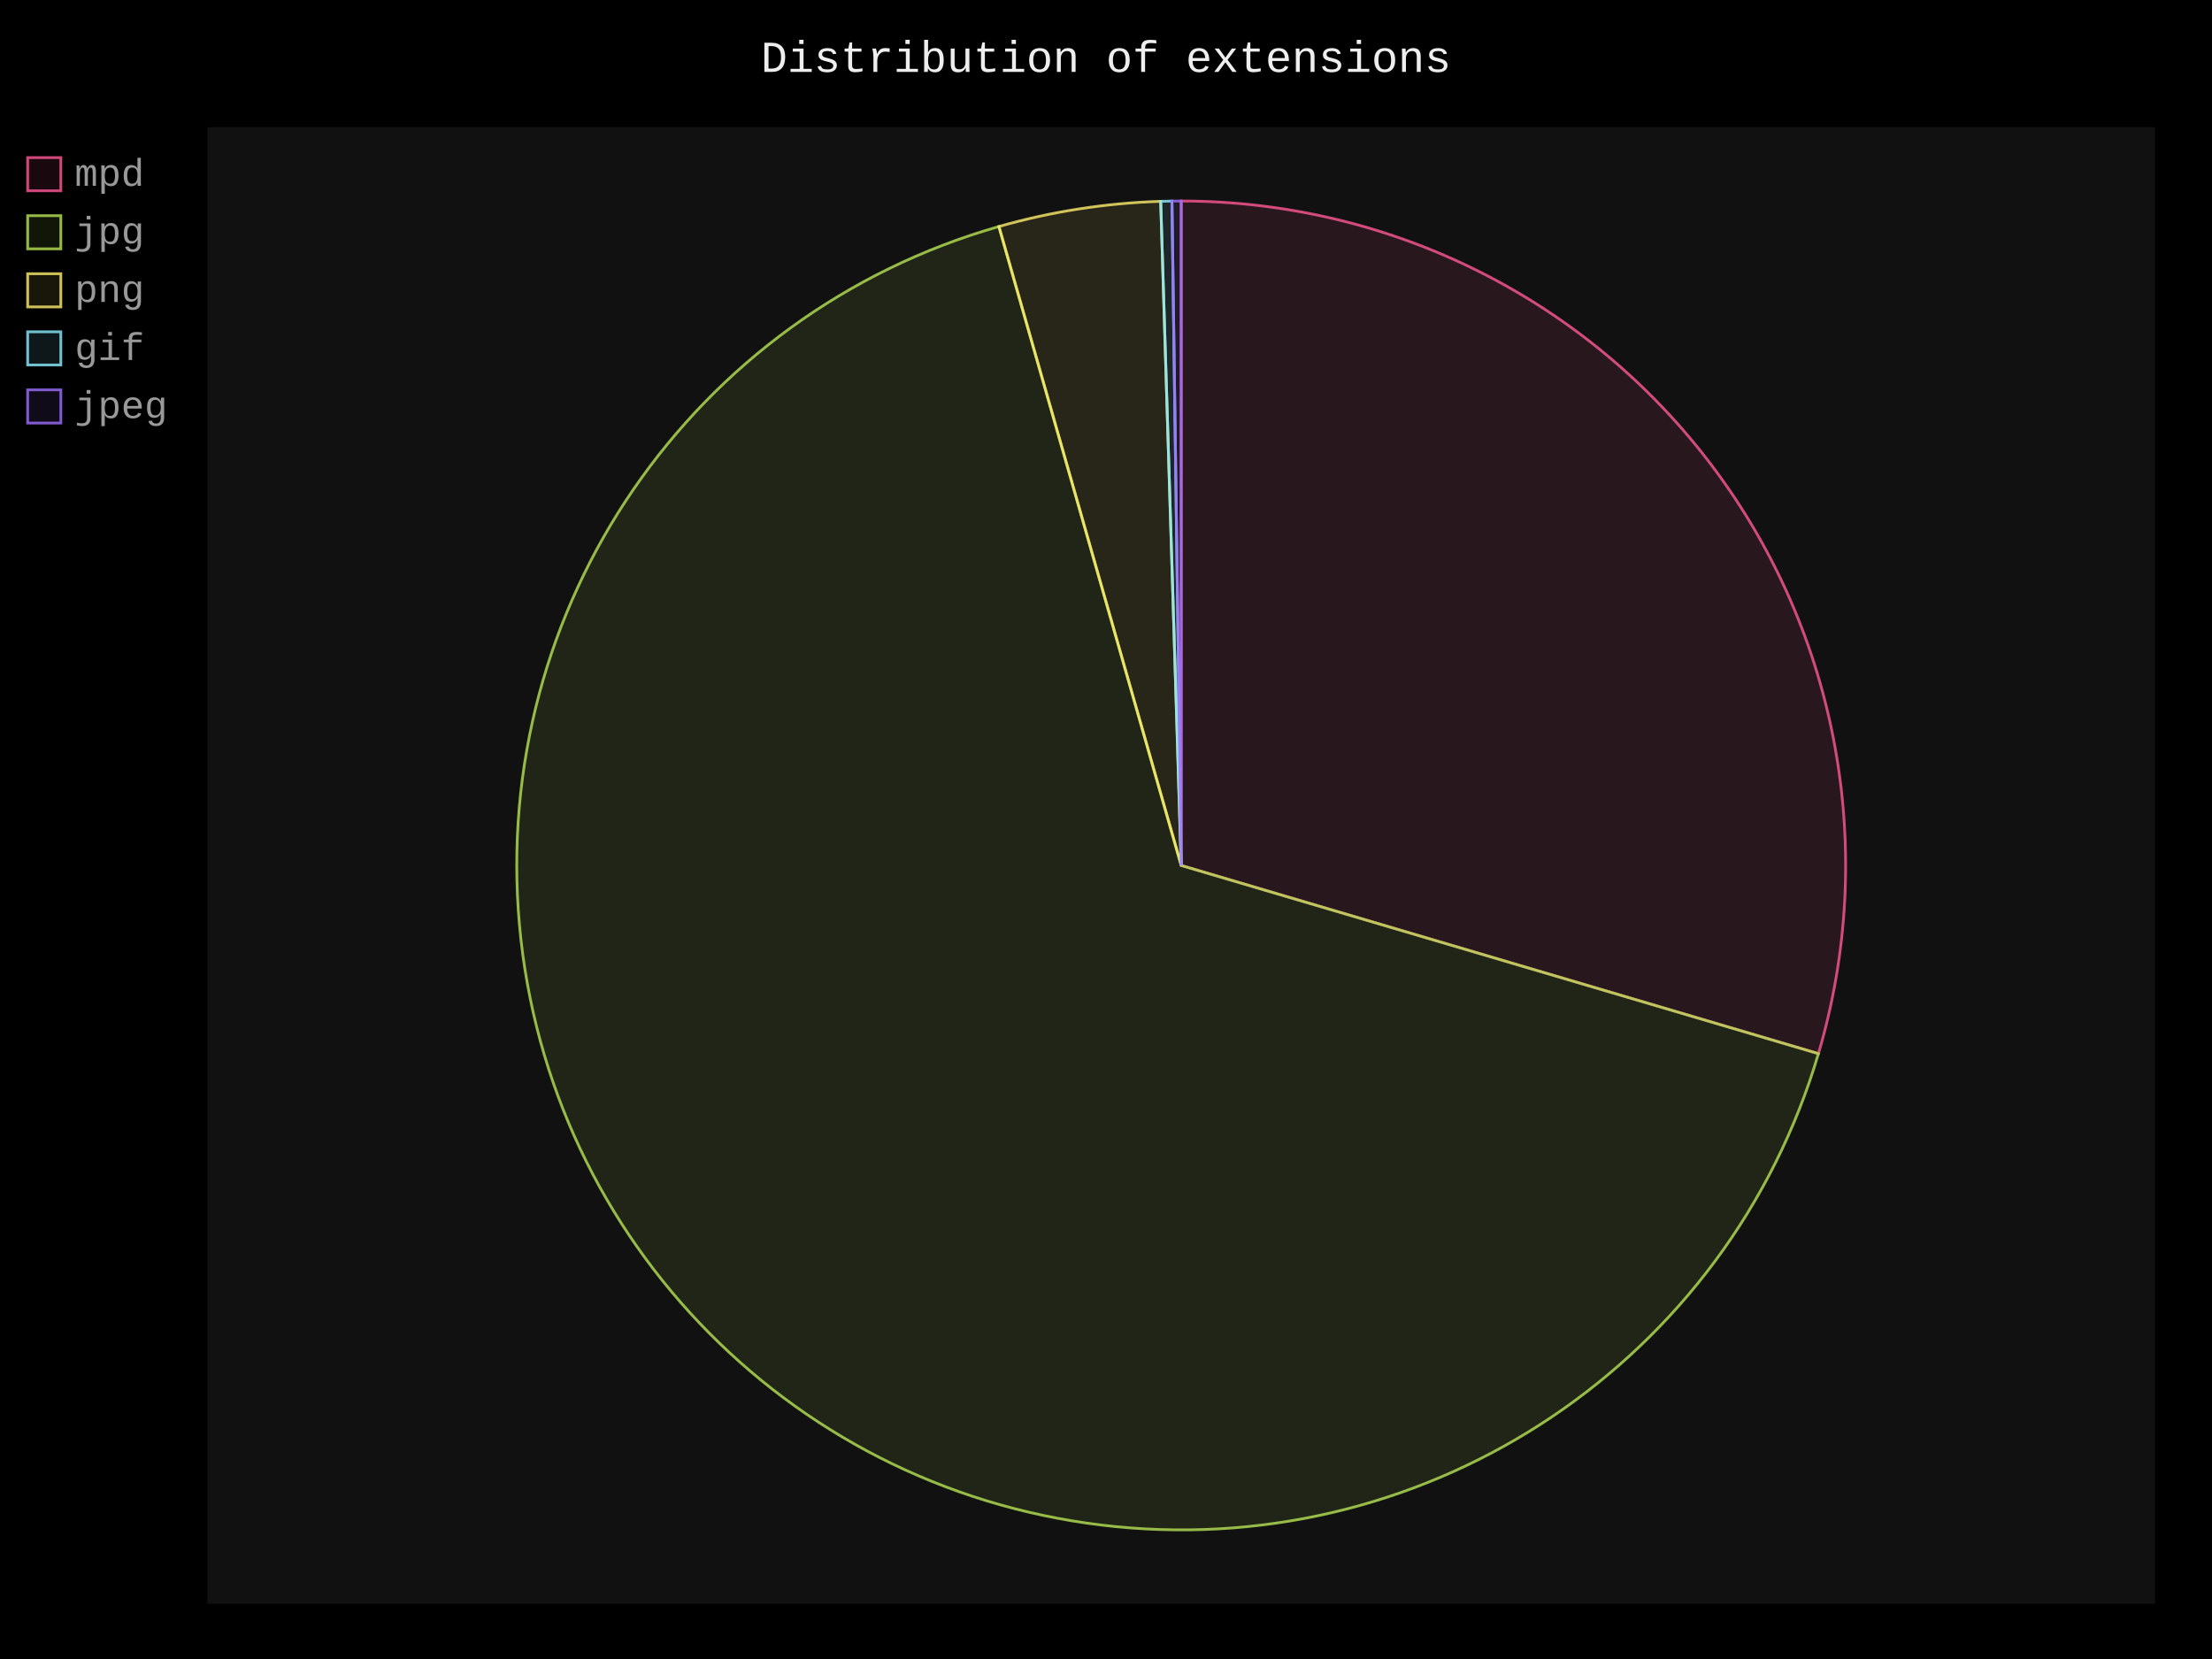
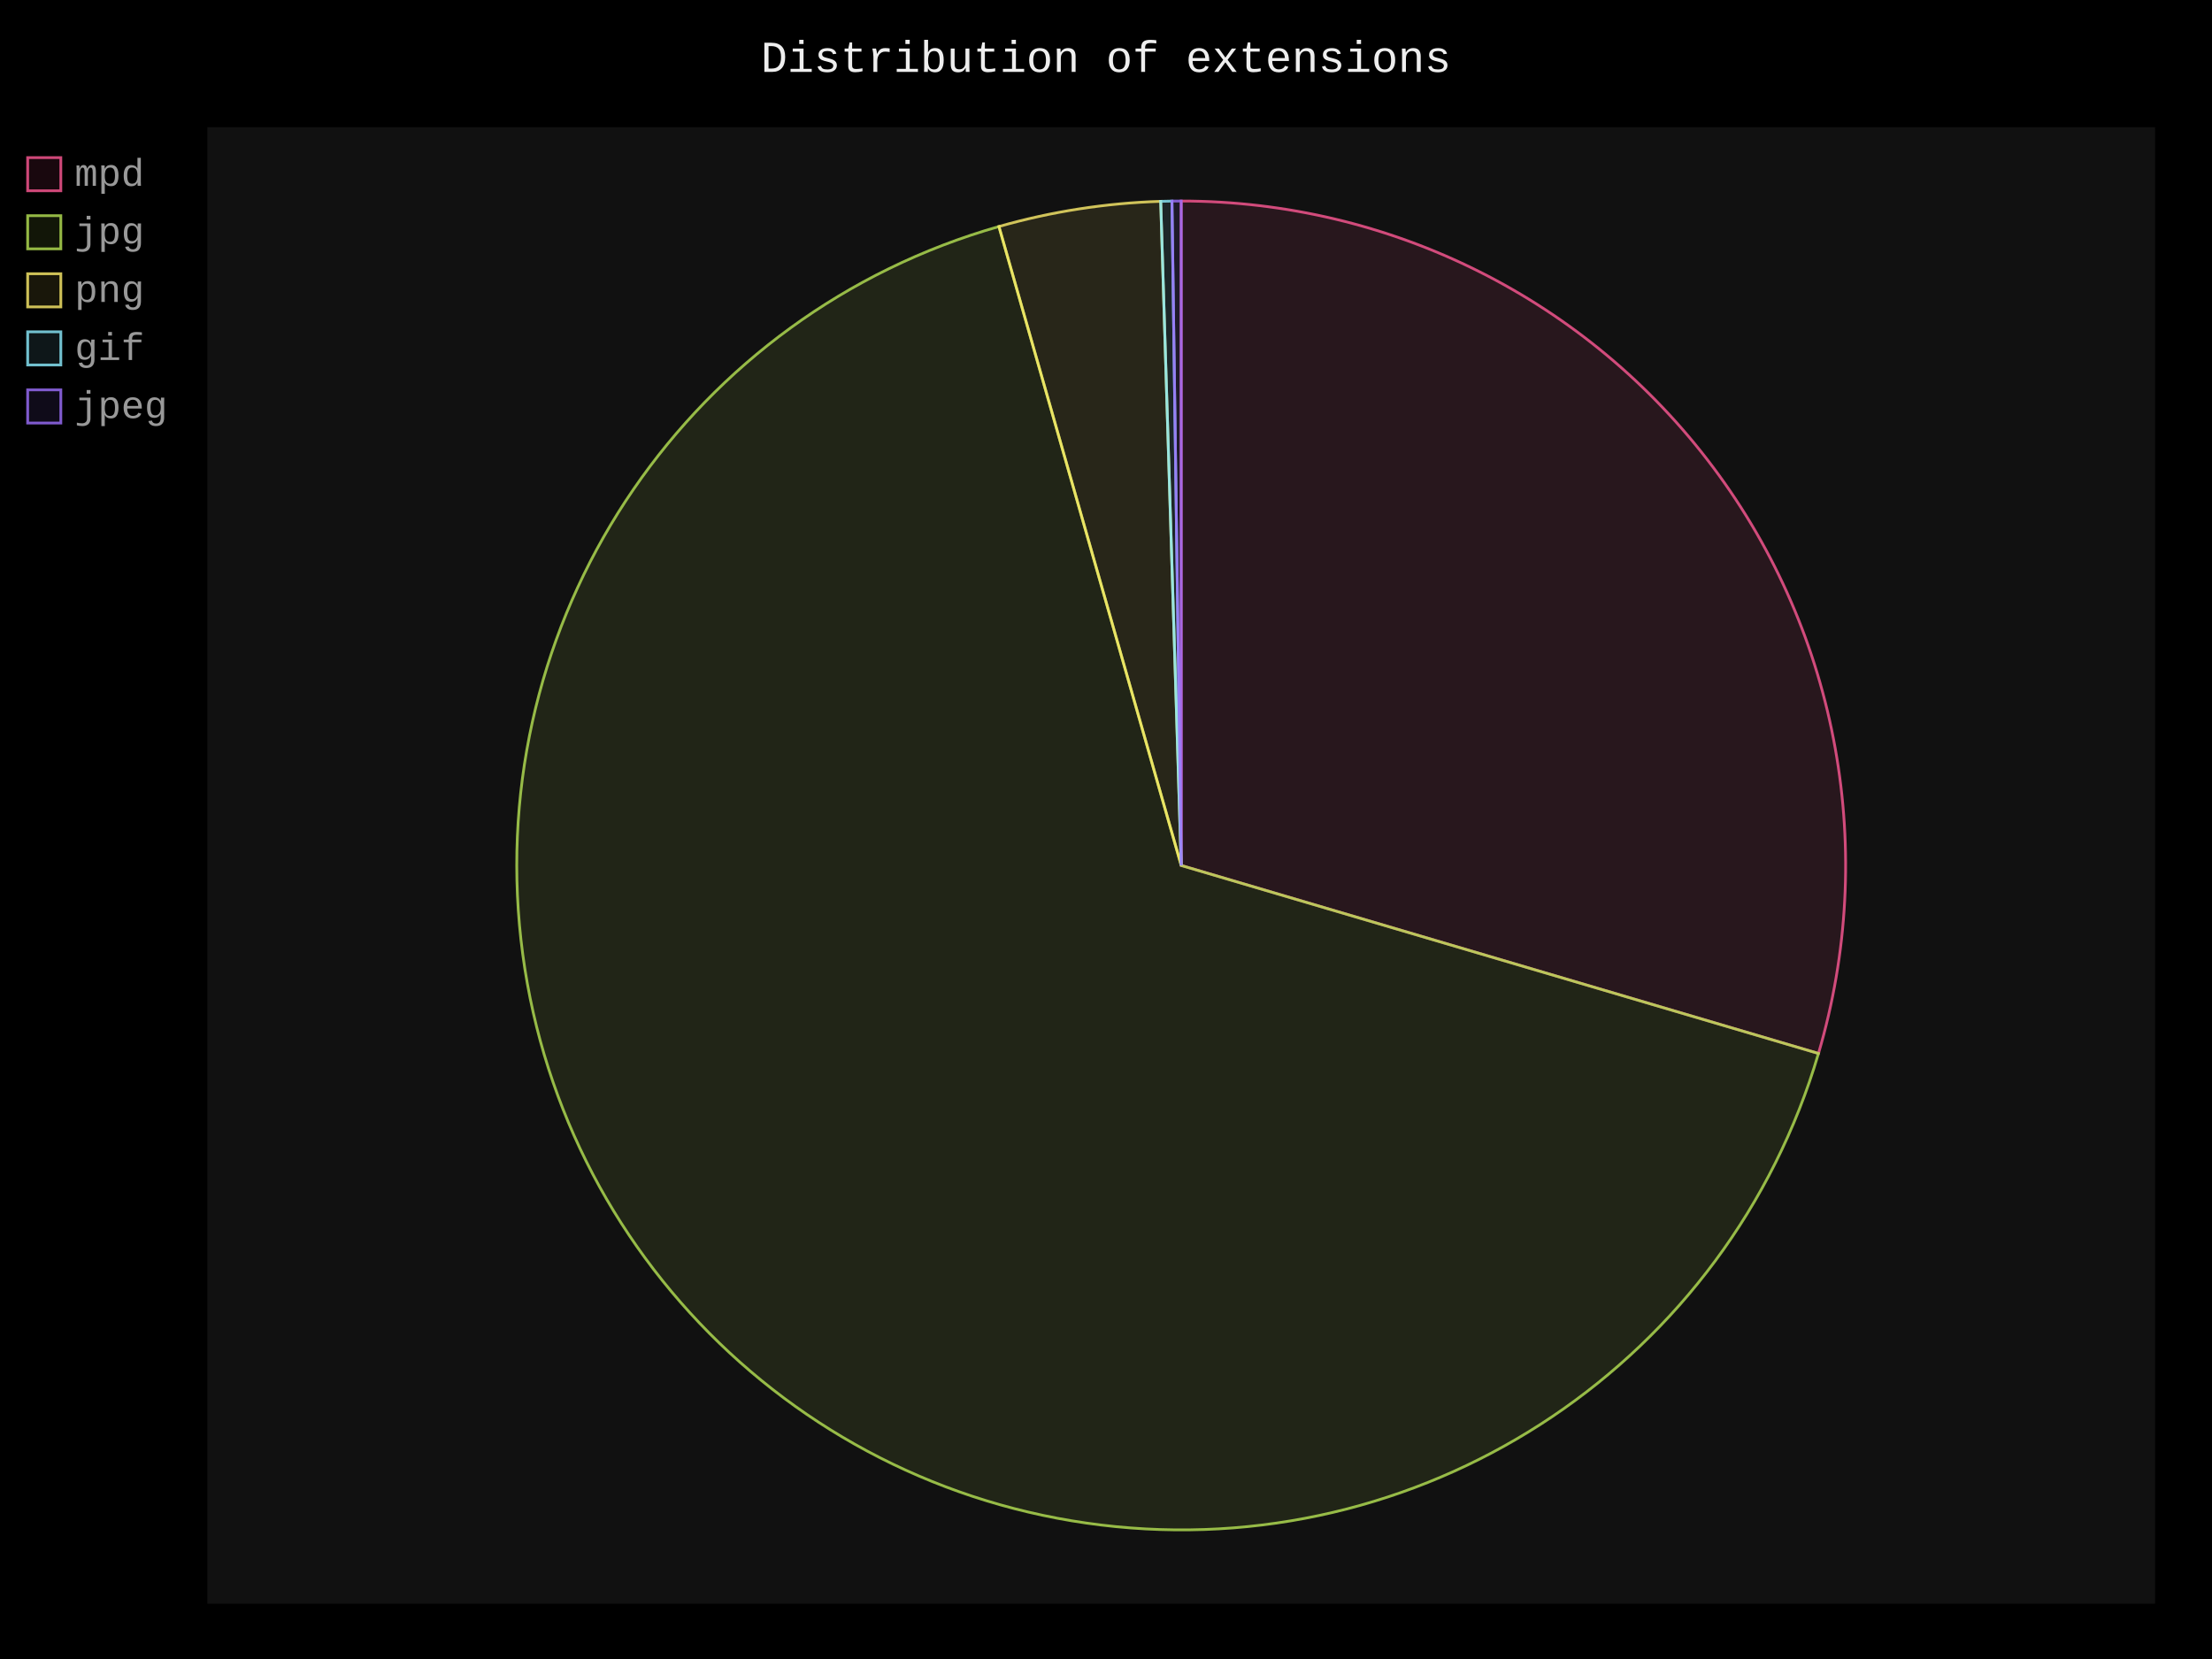
- <svg xmlns="http://www.w3.org/2000/svg" id="chart-86e9293b-b775-44e0-93ff-3a7c5d7edd9e" class="pygal-chart" viewBox="0 0 800 600">
+ <svg xmlns="http://www.w3.org/2000/svg" id="chart-e1e40d1f-4dca-4897-bf20-92a4387965c7" class="pygal-chart" viewBox="0 0 800 600">
  <defs>
-     <style type="text/css">#chart-86e9293b-b775-44e0-93ff-3a7c5d7edd9e{-webkit-user-select:none;-webkit-font-smoothing:antialiased;font-family:Consolas,"Liberation Mono",Menlo,Courier,monospace}#chart-86e9293b-b775-44e0-93ff-3a7c5d7edd9e .title{font-family:Consolas,"Liberation Mono",Menlo,Courier,monospace;font-size:16px}#chart-86e9293b-b775-44e0-93ff-3a7c5d7edd9e .legends .legend text{font-family:Consolas,"Liberation Mono",Menlo,Courier,monospace;font-size:14px}#chart-86e9293b-b775-44e0-93ff-3a7c5d7edd9e .axis text{font-family:Consolas,"Liberation Mono",Menlo,Courier,monospace;font-size:10px}#chart-86e9293b-b775-44e0-93ff-3a7c5d7edd9e .axis text.major{font-family:Consolas,"Liberation Mono",Menlo,Courier,monospace;font-size:10px}#chart-86e9293b-b775-44e0-93ff-3a7c5d7edd9e .text-overlay text.value{font-family:Consolas,"Liberation Mono",Menlo,Courier,monospace;font-size:16px}#chart-86e9293b-b775-44e0-93ff-3a7c5d7edd9e .text-overlay text.label{font-family:Consolas,"Liberation Mono",Menlo,Courier,monospace;font-size:10px}#chart-86e9293b-b775-44e0-93ff-3a7c5d7edd9e .tooltip{font-family:Consolas,"Liberation Mono",Menlo,Courier,monospace;font-size:14px}#chart-86e9293b-b775-44e0-93ff-3a7c5d7edd9e text.no_data{font-family:Consolas,"Liberation Mono",Menlo,Courier,monospace;font-size:64px}
- #chart-86e9293b-b775-44e0-93ff-3a7c5d7edd9e{background-color:black}#chart-86e9293b-b775-44e0-93ff-3a7c5d7edd9e path,#chart-86e9293b-b775-44e0-93ff-3a7c5d7edd9e line,#chart-86e9293b-b775-44e0-93ff-3a7c5d7edd9e rect,#chart-86e9293b-b775-44e0-93ff-3a7c5d7edd9e circle{-webkit-transition:0.3s ease-out;-moz-transition:0.3s ease-out;transition:0.3s ease-out}#chart-86e9293b-b775-44e0-93ff-3a7c5d7edd9e .graph &gt; .background{fill:black}#chart-86e9293b-b775-44e0-93ff-3a7c5d7edd9e .plot &gt; .background{fill:#111}#chart-86e9293b-b775-44e0-93ff-3a7c5d7edd9e .graph{fill:#999}#chart-86e9293b-b775-44e0-93ff-3a7c5d7edd9e text.no_data{fill:#eee}#chart-86e9293b-b775-44e0-93ff-3a7c5d7edd9e .title{fill:#eee}#chart-86e9293b-b775-44e0-93ff-3a7c5d7edd9e .legends .legend text{fill:#999}#chart-86e9293b-b775-44e0-93ff-3a7c5d7edd9e .legends .legend:hover text{fill:#eee}#chart-86e9293b-b775-44e0-93ff-3a7c5d7edd9e .axis .line{stroke:#eee}#chart-86e9293b-b775-44e0-93ff-3a7c5d7edd9e .axis .guide.line{stroke:#555}#chart-86e9293b-b775-44e0-93ff-3a7c5d7edd9e .axis .major.line{stroke:#999}#chart-86e9293b-b775-44e0-93ff-3a7c5d7edd9e .axis text.major{fill:#eee}#chart-86e9293b-b775-44e0-93ff-3a7c5d7edd9e .axis.y .guides:hover .guide.line,#chart-86e9293b-b775-44e0-93ff-3a7c5d7edd9e .line-graph .axis.x .guides:hover .guide.line,#chart-86e9293b-b775-44e0-93ff-3a7c5d7edd9e .stackedline-graph .axis.x .guides:hover .guide.line,#chart-86e9293b-b775-44e0-93ff-3a7c5d7edd9e .xy-graph .axis.x .guides:hover .guide.line{stroke:#eee}#chart-86e9293b-b775-44e0-93ff-3a7c5d7edd9e .axis .guides:hover text{fill:#eee}#chart-86e9293b-b775-44e0-93ff-3a7c5d7edd9e .reactive{fill-opacity:.1;stroke-opacity:.8;stroke-width:1}#chart-86e9293b-b775-44e0-93ff-3a7c5d7edd9e .ci{stroke:#999}#chart-86e9293b-b775-44e0-93ff-3a7c5d7edd9e .reactive.active,#chart-86e9293b-b775-44e0-93ff-3a7c5d7edd9e .active .reactive{fill-opacity:.75;stroke-opacity:.9;stroke-width:4}#chart-86e9293b-b775-44e0-93ff-3a7c5d7edd9e .ci .reactive.active{stroke-width:1.5}#chart-86e9293b-b775-44e0-93ff-3a7c5d7edd9e .series text{fill:#eee}#chart-86e9293b-b775-44e0-93ff-3a7c5d7edd9e .tooltip rect{fill:#111;stroke:#eee;-webkit-transition:opacity 0.3s ease-out;-moz-transition:opacity 0.3s ease-out;transition:opacity 0.3s ease-out}#chart-86e9293b-b775-44e0-93ff-3a7c5d7edd9e .tooltip .label{fill:#999}#chart-86e9293b-b775-44e0-93ff-3a7c5d7edd9e .tooltip .label{fill:#999}#chart-86e9293b-b775-44e0-93ff-3a7c5d7edd9e .tooltip .legend{font-size:.8em;fill:#555}#chart-86e9293b-b775-44e0-93ff-3a7c5d7edd9e .tooltip .x_label{font-size:.6em;fill:#eee}#chart-86e9293b-b775-44e0-93ff-3a7c5d7edd9e .tooltip .xlink{font-size:.5em;text-decoration:underline}#chart-86e9293b-b775-44e0-93ff-3a7c5d7edd9e .tooltip .value{font-size:1.5em}#chart-86e9293b-b775-44e0-93ff-3a7c5d7edd9e .bound{font-size:.5em}#chart-86e9293b-b775-44e0-93ff-3a7c5d7edd9e .max-value{font-size:.75em;fill:#555}#chart-86e9293b-b775-44e0-93ff-3a7c5d7edd9e .map-element{fill:#111;stroke:#555 !important}#chart-86e9293b-b775-44e0-93ff-3a7c5d7edd9e .map-element .reactive{fill-opacity:inherit;stroke-opacity:inherit}#chart-86e9293b-b775-44e0-93ff-3a7c5d7edd9e .color-0,#chart-86e9293b-b775-44e0-93ff-3a7c5d7edd9e .color-0 a:visited{stroke:#ff5995;fill:#ff5995}#chart-86e9293b-b775-44e0-93ff-3a7c5d7edd9e .color-1,#chart-86e9293b-b775-44e0-93ff-3a7c5d7edd9e .color-1 a:visited{stroke:#b6e354;fill:#b6e354}#chart-86e9293b-b775-44e0-93ff-3a7c5d7edd9e .color-2,#chart-86e9293b-b775-44e0-93ff-3a7c5d7edd9e .color-2 a:visited{stroke:#feed6c;fill:#feed6c}#chart-86e9293b-b775-44e0-93ff-3a7c5d7edd9e .color-3,#chart-86e9293b-b775-44e0-93ff-3a7c5d7edd9e .color-3 a:visited{stroke:#8cedff;fill:#8cedff}#chart-86e9293b-b775-44e0-93ff-3a7c5d7edd9e .color-4,#chart-86e9293b-b775-44e0-93ff-3a7c5d7edd9e .color-4 a:visited{stroke:#9e6ffe;fill:#9e6ffe}#chart-86e9293b-b775-44e0-93ff-3a7c5d7edd9e .text-overlay .color-0 text{fill:black}#chart-86e9293b-b775-44e0-93ff-3a7c5d7edd9e .text-overlay .color-1 text{fill:black}#chart-86e9293b-b775-44e0-93ff-3a7c5d7edd9e .text-overlay .color-2 text{fill:black}#chart-86e9293b-b775-44e0-93ff-3a7c5d7edd9e .text-overlay .color-3 text{fill:black}#chart-86e9293b-b775-44e0-93ff-3a7c5d7edd9e .text-overlay .color-4 text{fill:black}
- #chart-86e9293b-b775-44e0-93ff-3a7c5d7edd9e text.no_data{text-anchor:middle}#chart-86e9293b-b775-44e0-93ff-3a7c5d7edd9e .guide.line{fill:none}#chart-86e9293b-b775-44e0-93ff-3a7c5d7edd9e .centered{text-anchor:middle}#chart-86e9293b-b775-44e0-93ff-3a7c5d7edd9e .title{text-anchor:middle}#chart-86e9293b-b775-44e0-93ff-3a7c5d7edd9e .legends .legend text{fill-opacity:1}#chart-86e9293b-b775-44e0-93ff-3a7c5d7edd9e .axis.x text{text-anchor:middle}#chart-86e9293b-b775-44e0-93ff-3a7c5d7edd9e .axis.x:not(.web) text[transform]{text-anchor:start}#chart-86e9293b-b775-44e0-93ff-3a7c5d7edd9e .axis.x:not(.web) text[transform].backwards{text-anchor:end}#chart-86e9293b-b775-44e0-93ff-3a7c5d7edd9e .axis.y text{text-anchor:end}#chart-86e9293b-b775-44e0-93ff-3a7c5d7edd9e .axis.y text[transform].backwards{text-anchor:start}#chart-86e9293b-b775-44e0-93ff-3a7c5d7edd9e .axis.y2 text{text-anchor:start}#chart-86e9293b-b775-44e0-93ff-3a7c5d7edd9e .axis.y2 text[transform].backwards{text-anchor:end}#chart-86e9293b-b775-44e0-93ff-3a7c5d7edd9e .axis .guide.line{stroke-dasharray:4,4;stroke:black}#chart-86e9293b-b775-44e0-93ff-3a7c5d7edd9e .axis .major.guide.line{stroke-dasharray:6,6;stroke:black}#chart-86e9293b-b775-44e0-93ff-3a7c5d7edd9e .horizontal .axis.y .guide.line,#chart-86e9293b-b775-44e0-93ff-3a7c5d7edd9e .horizontal .axis.y2 .guide.line,#chart-86e9293b-b775-44e0-93ff-3a7c5d7edd9e .vertical .axis.x .guide.line{opacity:0}#chart-86e9293b-b775-44e0-93ff-3a7c5d7edd9e .horizontal .axis.always_show .guide.line,#chart-86e9293b-b775-44e0-93ff-3a7c5d7edd9e .vertical .axis.always_show .guide.line{opacity:1 !important}#chart-86e9293b-b775-44e0-93ff-3a7c5d7edd9e .axis.y .guides:hover .guide.line,#chart-86e9293b-b775-44e0-93ff-3a7c5d7edd9e .axis.y2 .guides:hover .guide.line,#chart-86e9293b-b775-44e0-93ff-3a7c5d7edd9e .axis.x .guides:hover .guide.line{opacity:1}#chart-86e9293b-b775-44e0-93ff-3a7c5d7edd9e .axis .guides:hover text{opacity:1}#chart-86e9293b-b775-44e0-93ff-3a7c5d7edd9e .nofill{fill:none}#chart-86e9293b-b775-44e0-93ff-3a7c5d7edd9e .subtle-fill{fill-opacity:.2}#chart-86e9293b-b775-44e0-93ff-3a7c5d7edd9e .dot{stroke-width:1px;fill-opacity:1;stroke-opacity:1}#chart-86e9293b-b775-44e0-93ff-3a7c5d7edd9e .dot.active{stroke-width:5px}#chart-86e9293b-b775-44e0-93ff-3a7c5d7edd9e .dot.negative{fill:transparent}#chart-86e9293b-b775-44e0-93ff-3a7c5d7edd9e text,#chart-86e9293b-b775-44e0-93ff-3a7c5d7edd9e tspan{stroke:none !important}#chart-86e9293b-b775-44e0-93ff-3a7c5d7edd9e .series text.active{opacity:1}#chart-86e9293b-b775-44e0-93ff-3a7c5d7edd9e .tooltip rect{fill-opacity:.95;stroke-width:.5}#chart-86e9293b-b775-44e0-93ff-3a7c5d7edd9e .tooltip text{fill-opacity:1}#chart-86e9293b-b775-44e0-93ff-3a7c5d7edd9e .showable{visibility:hidden}#chart-86e9293b-b775-44e0-93ff-3a7c5d7edd9e .showable.shown{visibility:visible}#chart-86e9293b-b775-44e0-93ff-3a7c5d7edd9e .gauge-background{fill:rgba(229,229,229,1);stroke:none}#chart-86e9293b-b775-44e0-93ff-3a7c5d7edd9e .bg-lines{stroke:black;stroke-width:2px}</style>
+     <style type="text/css">#chart-e1e40d1f-4dca-4897-bf20-92a4387965c7{-webkit-user-select:none;-webkit-font-smoothing:antialiased;font-family:Consolas,"Liberation Mono",Menlo,Courier,monospace}#chart-e1e40d1f-4dca-4897-bf20-92a4387965c7 .title{font-family:Consolas,"Liberation Mono",Menlo,Courier,monospace;font-size:16px}#chart-e1e40d1f-4dca-4897-bf20-92a4387965c7 .legends .legend text{font-family:Consolas,"Liberation Mono",Menlo,Courier,monospace;font-size:14px}#chart-e1e40d1f-4dca-4897-bf20-92a4387965c7 .axis text{font-family:Consolas,"Liberation Mono",Menlo,Courier,monospace;font-size:10px}#chart-e1e40d1f-4dca-4897-bf20-92a4387965c7 .axis text.major{font-family:Consolas,"Liberation Mono",Menlo,Courier,monospace;font-size:10px}#chart-e1e40d1f-4dca-4897-bf20-92a4387965c7 .text-overlay text.value{font-family:Consolas,"Liberation Mono",Menlo,Courier,monospace;font-size:16px}#chart-e1e40d1f-4dca-4897-bf20-92a4387965c7 .text-overlay text.label{font-family:Consolas,"Liberation Mono",Menlo,Courier,monospace;font-size:10px}#chart-e1e40d1f-4dca-4897-bf20-92a4387965c7 .tooltip{font-family:Consolas,"Liberation Mono",Menlo,Courier,monospace;font-size:14px}#chart-e1e40d1f-4dca-4897-bf20-92a4387965c7 text.no_data{font-family:Consolas,"Liberation Mono",Menlo,Courier,monospace;font-size:64px}
+ #chart-e1e40d1f-4dca-4897-bf20-92a4387965c7{background-color:black}#chart-e1e40d1f-4dca-4897-bf20-92a4387965c7 path,#chart-e1e40d1f-4dca-4897-bf20-92a4387965c7 line,#chart-e1e40d1f-4dca-4897-bf20-92a4387965c7 rect,#chart-e1e40d1f-4dca-4897-bf20-92a4387965c7 circle{-webkit-transition:0.3s ease-out;-moz-transition:0.3s ease-out;transition:0.3s ease-out}#chart-e1e40d1f-4dca-4897-bf20-92a4387965c7 .graph &gt; .background{fill:black}#chart-e1e40d1f-4dca-4897-bf20-92a4387965c7 .plot &gt; .background{fill:#111}#chart-e1e40d1f-4dca-4897-bf20-92a4387965c7 .graph{fill:#999}#chart-e1e40d1f-4dca-4897-bf20-92a4387965c7 text.no_data{fill:#eee}#chart-e1e40d1f-4dca-4897-bf20-92a4387965c7 .title{fill:#eee}#chart-e1e40d1f-4dca-4897-bf20-92a4387965c7 .legends .legend text{fill:#999}#chart-e1e40d1f-4dca-4897-bf20-92a4387965c7 .legends .legend:hover text{fill:#eee}#chart-e1e40d1f-4dca-4897-bf20-92a4387965c7 .axis .line{stroke:#eee}#chart-e1e40d1f-4dca-4897-bf20-92a4387965c7 .axis .guide.line{stroke:#555}#chart-e1e40d1f-4dca-4897-bf20-92a4387965c7 .axis .major.line{stroke:#999}#chart-e1e40d1f-4dca-4897-bf20-92a4387965c7 .axis text.major{fill:#eee}#chart-e1e40d1f-4dca-4897-bf20-92a4387965c7 .axis.y .guides:hover .guide.line,#chart-e1e40d1f-4dca-4897-bf20-92a4387965c7 .line-graph .axis.x .guides:hover .guide.line,#chart-e1e40d1f-4dca-4897-bf20-92a4387965c7 .stackedline-graph .axis.x .guides:hover .guide.line,#chart-e1e40d1f-4dca-4897-bf20-92a4387965c7 .xy-graph .axis.x .guides:hover .guide.line{stroke:#eee}#chart-e1e40d1f-4dca-4897-bf20-92a4387965c7 .axis .guides:hover text{fill:#eee}#chart-e1e40d1f-4dca-4897-bf20-92a4387965c7 .reactive{fill-opacity:.1;stroke-opacity:.8;stroke-width:1}#chart-e1e40d1f-4dca-4897-bf20-92a4387965c7 .ci{stroke:#999}#chart-e1e40d1f-4dca-4897-bf20-92a4387965c7 .reactive.active,#chart-e1e40d1f-4dca-4897-bf20-92a4387965c7 .active .reactive{fill-opacity:.75;stroke-opacity:.9;stroke-width:4}#chart-e1e40d1f-4dca-4897-bf20-92a4387965c7 .ci .reactive.active{stroke-width:1.5}#chart-e1e40d1f-4dca-4897-bf20-92a4387965c7 .series text{fill:#eee}#chart-e1e40d1f-4dca-4897-bf20-92a4387965c7 .tooltip rect{fill:#111;stroke:#eee;-webkit-transition:opacity 0.3s ease-out;-moz-transition:opacity 0.3s ease-out;transition:opacity 0.3s ease-out}#chart-e1e40d1f-4dca-4897-bf20-92a4387965c7 .tooltip .label{fill:#999}#chart-e1e40d1f-4dca-4897-bf20-92a4387965c7 .tooltip .label{fill:#999}#chart-e1e40d1f-4dca-4897-bf20-92a4387965c7 .tooltip .legend{font-size:.8em;fill:#555}#chart-e1e40d1f-4dca-4897-bf20-92a4387965c7 .tooltip .x_label{font-size:.6em;fill:#eee}#chart-e1e40d1f-4dca-4897-bf20-92a4387965c7 .tooltip .xlink{font-size:.5em;text-decoration:underline}#chart-e1e40d1f-4dca-4897-bf20-92a4387965c7 .tooltip .value{font-size:1.5em}#chart-e1e40d1f-4dca-4897-bf20-92a4387965c7 .bound{font-size:.5em}#chart-e1e40d1f-4dca-4897-bf20-92a4387965c7 .max-value{font-size:.75em;fill:#555}#chart-e1e40d1f-4dca-4897-bf20-92a4387965c7 .map-element{fill:#111;stroke:#555 !important}#chart-e1e40d1f-4dca-4897-bf20-92a4387965c7 .map-element .reactive{fill-opacity:inherit;stroke-opacity:inherit}#chart-e1e40d1f-4dca-4897-bf20-92a4387965c7 .color-0,#chart-e1e40d1f-4dca-4897-bf20-92a4387965c7 .color-0 a:visited{stroke:#ff5995;fill:#ff5995}#chart-e1e40d1f-4dca-4897-bf20-92a4387965c7 .color-1,#chart-e1e40d1f-4dca-4897-bf20-92a4387965c7 .color-1 a:visited{stroke:#b6e354;fill:#b6e354}#chart-e1e40d1f-4dca-4897-bf20-92a4387965c7 .color-2,#chart-e1e40d1f-4dca-4897-bf20-92a4387965c7 .color-2 a:visited{stroke:#feed6c;fill:#feed6c}#chart-e1e40d1f-4dca-4897-bf20-92a4387965c7 .color-3,#chart-e1e40d1f-4dca-4897-bf20-92a4387965c7 .color-3 a:visited{stroke:#8cedff;fill:#8cedff}#chart-e1e40d1f-4dca-4897-bf20-92a4387965c7 .color-4,#chart-e1e40d1f-4dca-4897-bf20-92a4387965c7 .color-4 a:visited{stroke:#9e6ffe;fill:#9e6ffe}#chart-e1e40d1f-4dca-4897-bf20-92a4387965c7 .text-overlay .color-0 text{fill:black}#chart-e1e40d1f-4dca-4897-bf20-92a4387965c7 .text-overlay .color-1 text{fill:black}#chart-e1e40d1f-4dca-4897-bf20-92a4387965c7 .text-overlay .color-2 text{fill:black}#chart-e1e40d1f-4dca-4897-bf20-92a4387965c7 .text-overlay .color-3 text{fill:black}#chart-e1e40d1f-4dca-4897-bf20-92a4387965c7 .text-overlay .color-4 text{fill:black}
+ #chart-e1e40d1f-4dca-4897-bf20-92a4387965c7 text.no_data{text-anchor:middle}#chart-e1e40d1f-4dca-4897-bf20-92a4387965c7 .guide.line{fill:none}#chart-e1e40d1f-4dca-4897-bf20-92a4387965c7 .centered{text-anchor:middle}#chart-e1e40d1f-4dca-4897-bf20-92a4387965c7 .title{text-anchor:middle}#chart-e1e40d1f-4dca-4897-bf20-92a4387965c7 .legends .legend text{fill-opacity:1}#chart-e1e40d1f-4dca-4897-bf20-92a4387965c7 .axis.x text{text-anchor:middle}#chart-e1e40d1f-4dca-4897-bf20-92a4387965c7 .axis.x:not(.web) text[transform]{text-anchor:start}#chart-e1e40d1f-4dca-4897-bf20-92a4387965c7 .axis.x:not(.web) text[transform].backwards{text-anchor:end}#chart-e1e40d1f-4dca-4897-bf20-92a4387965c7 .axis.y text{text-anchor:end}#chart-e1e40d1f-4dca-4897-bf20-92a4387965c7 .axis.y text[transform].backwards{text-anchor:start}#chart-e1e40d1f-4dca-4897-bf20-92a4387965c7 .axis.y2 text{text-anchor:start}#chart-e1e40d1f-4dca-4897-bf20-92a4387965c7 .axis.y2 text[transform].backwards{text-anchor:end}#chart-e1e40d1f-4dca-4897-bf20-92a4387965c7 .axis .guide.line{stroke-dasharray:4,4;stroke:black}#chart-e1e40d1f-4dca-4897-bf20-92a4387965c7 .axis .major.guide.line{stroke-dasharray:6,6;stroke:black}#chart-e1e40d1f-4dca-4897-bf20-92a4387965c7 .horizontal .axis.y .guide.line,#chart-e1e40d1f-4dca-4897-bf20-92a4387965c7 .horizontal .axis.y2 .guide.line,#chart-e1e40d1f-4dca-4897-bf20-92a4387965c7 .vertical .axis.x .guide.line{opacity:0}#chart-e1e40d1f-4dca-4897-bf20-92a4387965c7 .horizontal .axis.always_show .guide.line,#chart-e1e40d1f-4dca-4897-bf20-92a4387965c7 .vertical .axis.always_show .guide.line{opacity:1 !important}#chart-e1e40d1f-4dca-4897-bf20-92a4387965c7 .axis.y .guides:hover .guide.line,#chart-e1e40d1f-4dca-4897-bf20-92a4387965c7 .axis.y2 .guides:hover .guide.line,#chart-e1e40d1f-4dca-4897-bf20-92a4387965c7 .axis.x .guides:hover .guide.line{opacity:1}#chart-e1e40d1f-4dca-4897-bf20-92a4387965c7 .axis .guides:hover text{opacity:1}#chart-e1e40d1f-4dca-4897-bf20-92a4387965c7 .nofill{fill:none}#chart-e1e40d1f-4dca-4897-bf20-92a4387965c7 .subtle-fill{fill-opacity:.2}#chart-e1e40d1f-4dca-4897-bf20-92a4387965c7 .dot{stroke-width:1px;fill-opacity:1;stroke-opacity:1}#chart-e1e40d1f-4dca-4897-bf20-92a4387965c7 .dot.active{stroke-width:5px}#chart-e1e40d1f-4dca-4897-bf20-92a4387965c7 .dot.negative{fill:transparent}#chart-e1e40d1f-4dca-4897-bf20-92a4387965c7 text,#chart-e1e40d1f-4dca-4897-bf20-92a4387965c7 tspan{stroke:none !important}#chart-e1e40d1f-4dca-4897-bf20-92a4387965c7 .series text.active{opacity:1}#chart-e1e40d1f-4dca-4897-bf20-92a4387965c7 .tooltip rect{fill-opacity:.95;stroke-width:.5}#chart-e1e40d1f-4dca-4897-bf20-92a4387965c7 .tooltip text{fill-opacity:1}#chart-e1e40d1f-4dca-4897-bf20-92a4387965c7 .showable{visibility:hidden}#chart-e1e40d1f-4dca-4897-bf20-92a4387965c7 .showable.shown{visibility:visible}#chart-e1e40d1f-4dca-4897-bf20-92a4387965c7 .gauge-background{fill:rgba(229,229,229,1);stroke:none}#chart-e1e40d1f-4dca-4897-bf20-92a4387965c7 .bg-lines{stroke:black;stroke-width:2px}</style>
  </defs>
  <g class="graph pie-graph vertical">
    <rect x="0" y="0" width="800" height="600" class="background" />
    <g transform="translate(75, 46)" class="plot">
      <rect x="0" y="0" width="704.4" height="534" class="background" />
      <g class="series serie-0 color-0">
        <g class="slices">
          <g class="slice">
-             <path d="M352.2 26.7 A240.3 240.3 0 0 1 582.66 335.06 L352.2 267 A0 0 0 0 0 352.2 267 z" class="slice reactive tooltip-trigger" />
+             <path d="M352.2 26.7 A240.3 240.3 0 0 1 582.68 334.993 L352.2 267 A0 0 0 0 0 352.2 267 z" class="slice reactive tooltip-trigger" />
          </g>
        </g>
      </g>
      <g class="series serie-1 color-1">
        <g class="slices">
          <g class="slice">
-             <path d="M582.66 335.06 A240.3 240.3 0 1 1 286.266 35.922 L352.2 267 A0 0 0 1 0 352.2 267 z" class="slice reactive tooltip-trigger" />
+             <path d="M582.68 334.993 A240.3 240.3 0 1 1 286.276 35.92 L352.2 267 A0 0 0 1 0 352.2 267 z" class="slice reactive tooltip-trigger" />
          </g>
        </g>
      </g>
      <g class="series serie-2 color-2">
        <g class="slices">
          <g class="slice">
-             <path d="M286.266 35.922 A240.3 240.3 0 0 1 344.78 26.815 L352.2 267 A0 0 0 0 0 352.2 267 z" class="slice reactive tooltip-trigger" />
+             <path d="M286.276 35.92 A240.3 240.3 0 0 1 344.781 26.815 L352.2 267 A0 0 0 0 0 352.2 267 z" class="slice reactive tooltip-trigger" />
          </g>
        </g>
      </g>
      <g class="series serie-3 color-3">
        <g class="slices">
          <g class="slice">
-             <path d="M344.78 26.815 A240.3 240.3 0 0 1 348.849 26.723 L352.2 267 A0 0 0 0 0 352.2 267 z" class="slice reactive tooltip-trigger" />
+             <path d="M344.781 26.815 A240.3 240.3 0 0 1 348.849 26.723 L352.2 267 A0 0 0 0 0 352.2 267 z" class="slice reactive tooltip-trigger" />
          </g>
        </g>
      </g>
      <g class="series serie-4 color-4">
        <g class="slices">
          <g class="slice">
            <path d="M348.849 26.723 A240.3 240.3 0 0 1 352.2 26.7 L352.2 267 A0 0 0 0 0 352.2 267 z" class="slice reactive tooltip-trigger" />
          </g>
        </g>
      </g>
    </g>
    <g class="titles">
      <text x="400.0" y="26" class="title plot_title">Distribution of extensions</text>
    </g>
    <g transform="translate(75, 46)" class="plot overlay">
      <g class="series serie-0 color-0" />
      <g class="series serie-1 color-1" />
      <g class="series serie-2 color-2" />
      <g class="series serie-3 color-3" />
      <g class="series serie-4 color-4" />
    </g>
    <g transform="translate(75, 46)" class="plot text-overlay">
      <g class="series serie-0 color-0" />
      <g class="series serie-1 color-1" />
      <g class="series serie-2 color-2" />
      <g class="series serie-3 color-3" />
      <g class="series serie-4 color-4" />
    </g>
    <g transform="translate(75, 46)" class="plot tooltip-overlay">
      <g transform="translate(0 0)" style="opacity: 0" class="tooltip">
        <rect rx="0" ry="0" width="0" height="0" class="tooltip-box" />
        <g class="text" />
      </g>
    </g>
    <g transform="translate(10, 56)" class="legends">
      <g id="activate-serie-0" class="legend reactive activate-serie">
        <rect x="0.0" y="1.0" width="12" height="12" class="color-0 reactive" />
        <text x="17.0" y="11.2">mpd</text>
      </g>
      <g id="activate-serie-1" class="legend reactive activate-serie">
        <rect x="0.0" y="22.0" width="12" height="12" class="color-1 reactive" />
        <text x="17.0" y="32.2">jpg</text>
      </g>
      <g id="activate-serie-2" class="legend reactive activate-serie">
        <rect x="0.0" y="43.0" width="12" height="12" class="color-2 reactive" />
        <text x="17.0" y="53.2">png</text>
      </g>
      <g id="activate-serie-3" class="legend reactive activate-serie">
        <rect x="0.0" y="64.0" width="12" height="12" class="color-3 reactive" />
        <text x="17.0" y="74.2">gif</text>
      </g>
      <g id="activate-serie-4" class="legend reactive activate-serie">
        <rect x="0.0" y="85.0" width="12" height="12" class="color-4 reactive" />
        <text x="17.0" y="95.2">jpeg</text>
      </g>
    </g>
    <g transform="translate(790, 56)" class="legends" />
  </g>
</svg>
